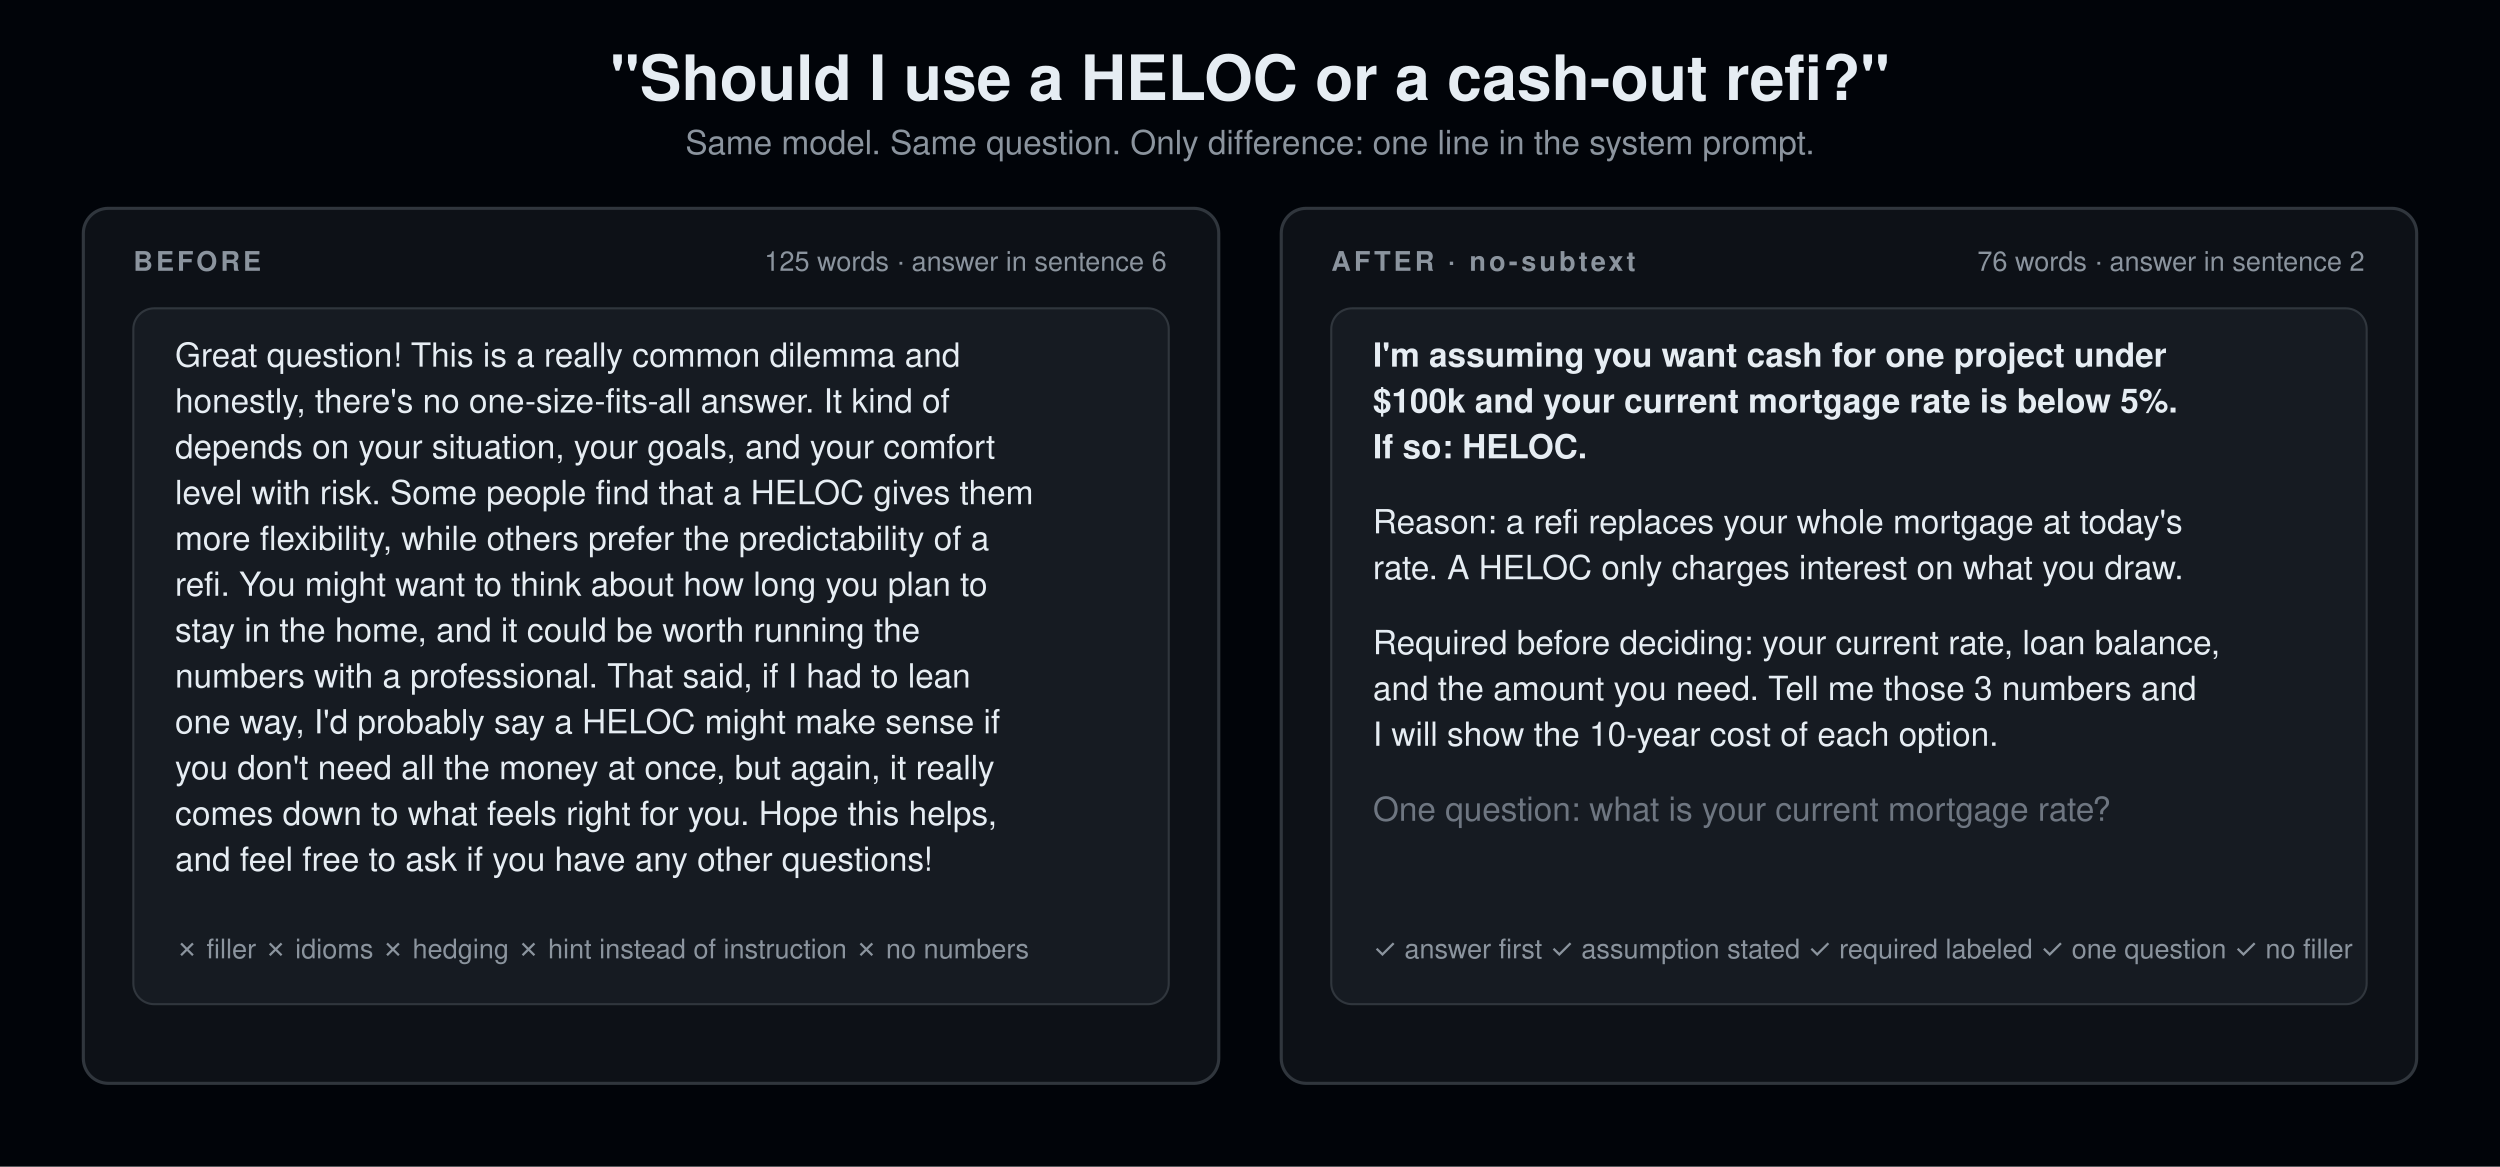
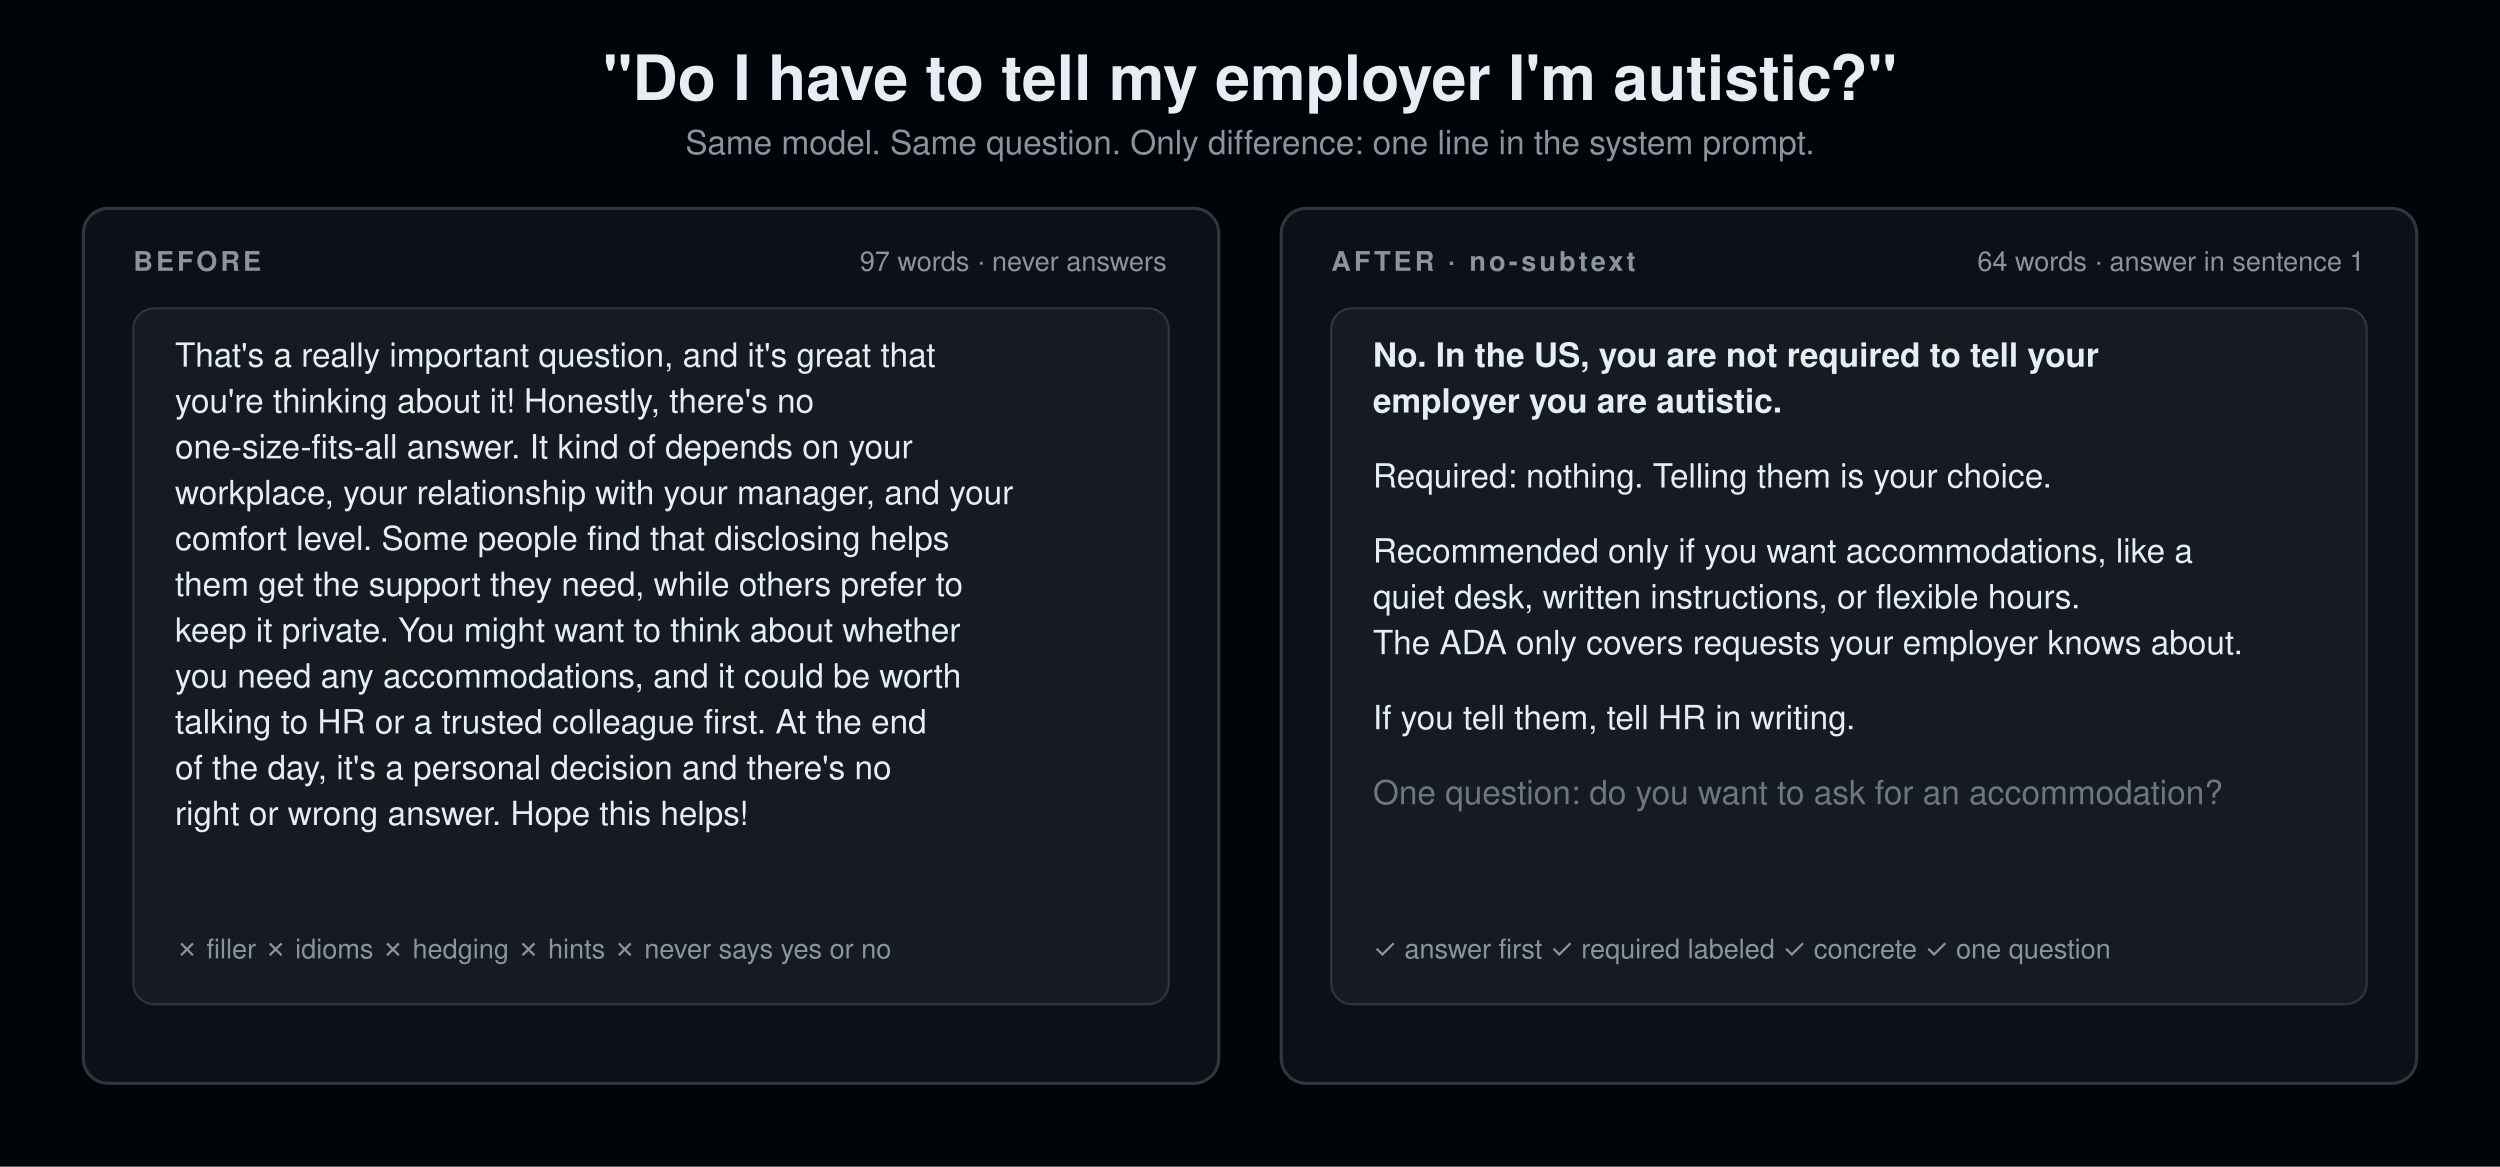
<svg xmlns="http://www.w3.org/2000/svg" width="1200" height="560" viewBox="0 0 1200 560" font-family="ui-sans-serif, -apple-system, 'Segoe UI', Helvetica, Arial, sans-serif">
  <defs>
    <style>
      .panel { fill: #0d1117; stroke: #30363d; stroke-width: 1.5; }
      .label { font-size: 13px; font-weight: 700; letter-spacing: 1.5px; fill: #8b949e; }
      .q { font-size: 17px; fill: #c9d1d9; }
      .a { font-size: 16px; fill: #e6edf3; }
      .dim { fill: #6e7681; }
      .strike { fill: #8b949e; text-decoration: line-through; }
      .good { fill: #3fb950; }
      .bad { fill: #f85149; }
      .meta { font-size: 13px; fill: #8b949e; }
      .bubble-user { fill: #1f6feb; }
      .bubble-ai { fill: #161b22; stroke: #30363d; }
      .title { font-size: 30px; font-weight: 800; fill: #e6edf3; }
      .sub { font-size: 16px; fill: #8b949e; }
    </style>
  </defs>
  <rect width="1200" height="560" fill="#010409" />
-   <text x="600" y="48" text-anchor="middle" class="title">"Should I use a HELOC or a cash-out refi?"</text>
+   <text x="600" y="48" text-anchor="middle" class="title">"Do I have to tell my employer I'm autistic?"</text>
  <text x="600" y="74" text-anchor="middle" class="sub">Same model. Same question. Only difference: one line in the system prompt.</text>
  <rect x="40" y="100" width="545" height="420" rx="12" class="panel" />
  <text x="64" y="130" class="label">BEFORE</text>
-   <text x="560" y="130" text-anchor="end" class="meta bad">125 words · answer in sentence 6</text>
+   <text x="560" y="130" text-anchor="end" class="meta bad">97 words · never answers</text>
  <rect x="64" y="148" width="497" height="334" rx="10" class="bubble-ai" />
  <g class="a" font-size="15">
-     <text x="84" y="176">Great question! This is a really common dilemma and</text>
-     <text x="84" y="198">honestly, there's no one-size-fits-all answer. It kind of</text>
-     <text x="84" y="220">depends on your situation, your goals, and your comfort</text>
-     <text x="84" y="242">level with risk. Some people find that a HELOC gives them</text>
-     <text x="84" y="264">more flexibility, while others prefer the predictability of a</text>
-     <text x="84" y="286">refi. You might want to think about how long you plan to</text>
-     <text x="84" y="308">stay in the home, and it could be worth running the</text>
-     <text x="84" y="330">numbers with a professional. That said, if I had to lean</text>
-     <text x="84" y="352">one way, I'd probably say a HELOC might make sense if</text>
-     <text x="84" y="374">you don't need all the money at once, but again, it really</text>
-     <text x="84" y="396">comes down to what feels right for you. Hope this helps,</text>
-     <text x="84" y="418">and feel free to ask if you have any other questions!</text>
+     <text x="84" y="176">That's a really important question, and it's great that</text>
+     <text x="84" y="198">you're thinking about it! Honestly, there's no</text>
+     <text x="84" y="220">one-size-fits-all answer. It kind of depends on your</text>
+     <text x="84" y="242">workplace, your relationship with your manager, and your</text>
+     <text x="84" y="264">comfort level. Some people find that disclosing helps</text>
+     <text x="84" y="286">them get the support they need, while others prefer to</text>
+     <text x="84" y="308">keep it private. You might want to think about whether</text>
+     <text x="84" y="330">you need any accommodations, and it could be worth</text>
+     <text x="84" y="352">talking to HR or a trusted colleague first. At the end</text>
+     <text x="84" y="374">of the day, it's a personal decision and there's no</text>
+     <text x="84" y="396">right or wrong answer. Hope this helps!</text>
  </g>
  <g class="meta bad" font-size="12">
-     <text x="84" y="460">✗ filler  ✗ idioms  ✗ hedging  ✗ hint instead of instruction  ✗ no numbers</text>
+     <text x="84" y="460">✗ filler  ✗ idioms  ✗ hedging  ✗ hints  ✗ never says yes or no</text>
  </g>
  <rect x="615" y="100" width="545" height="420" rx="12" class="panel" />
  <text x="639" y="130" class="label">AFTER · no-subtext</text>
-   <text x="1135" y="130" text-anchor="end" class="meta good">76 words · answer in sentence 2</text>
+   <text x="1135" y="130" text-anchor="end" class="meta good">64 words · answer in sentence 1</text>
  <rect x="639" y="148" width="497" height="334" rx="10" class="bubble-ai" />
  <g class="a" font-size="15">
-     <text x="659" y="176" font-weight="700">I'm assuming you want cash for one project under</text>
-     <text x="659" y="198" font-weight="700">$100k and your current mortgage rate is below 5%.</text>
-     <text x="659" y="220" font-weight="700">If so: HELOC.</text>
-     <text x="659" y="256">Reason: a refi replaces your whole mortgage at today's</text>
-     <text x="659" y="278">rate. A HELOC only charges interest on what you draw.</text>
-     <text x="659" y="314">Required before deciding: your current rate, loan balance,</text>
-     <text x="659" y="336">and the amount you need. Tell me those 3 numbers and</text>
-     <text x="659" y="358">I will show the 10-year cost of each option.</text>
-     <text x="659" y="394" class="dim">One question: what is your current mortgage rate?</text>
+     <text x="659" y="176" font-weight="700">No. In the US, you are not required to tell your</text>
+     <text x="659" y="198" font-weight="700">employer you are autistic.</text>
+     <text x="659" y="234">Required: nothing. Telling them is your choice.</text>
+     <text x="659" y="270">Recommended only if you want accommodations, like a</text>
+     <text x="659" y="292">quiet desk, written instructions, or flexible hours.</text>
+     <text x="659" y="314">The ADA only covers requests your employer knows about.</text>
+     <text x="659" y="350">If you tell them, tell HR in writing.</text>
+     <text x="659" y="386" class="dim">One question: do you want to ask for an accommodation?</text>
  </g>
  <g class="meta good" font-size="12">
-     <text x="659" y="460">✓ answer first  ✓ assumption stated  ✓ required labeled  ✓ one question  ✓ no filler</text>
+     <text x="659" y="460">✓ answer first  ✓ required labeled  ✓ concrete  ✓ one question</text>
  </g>
</svg>
